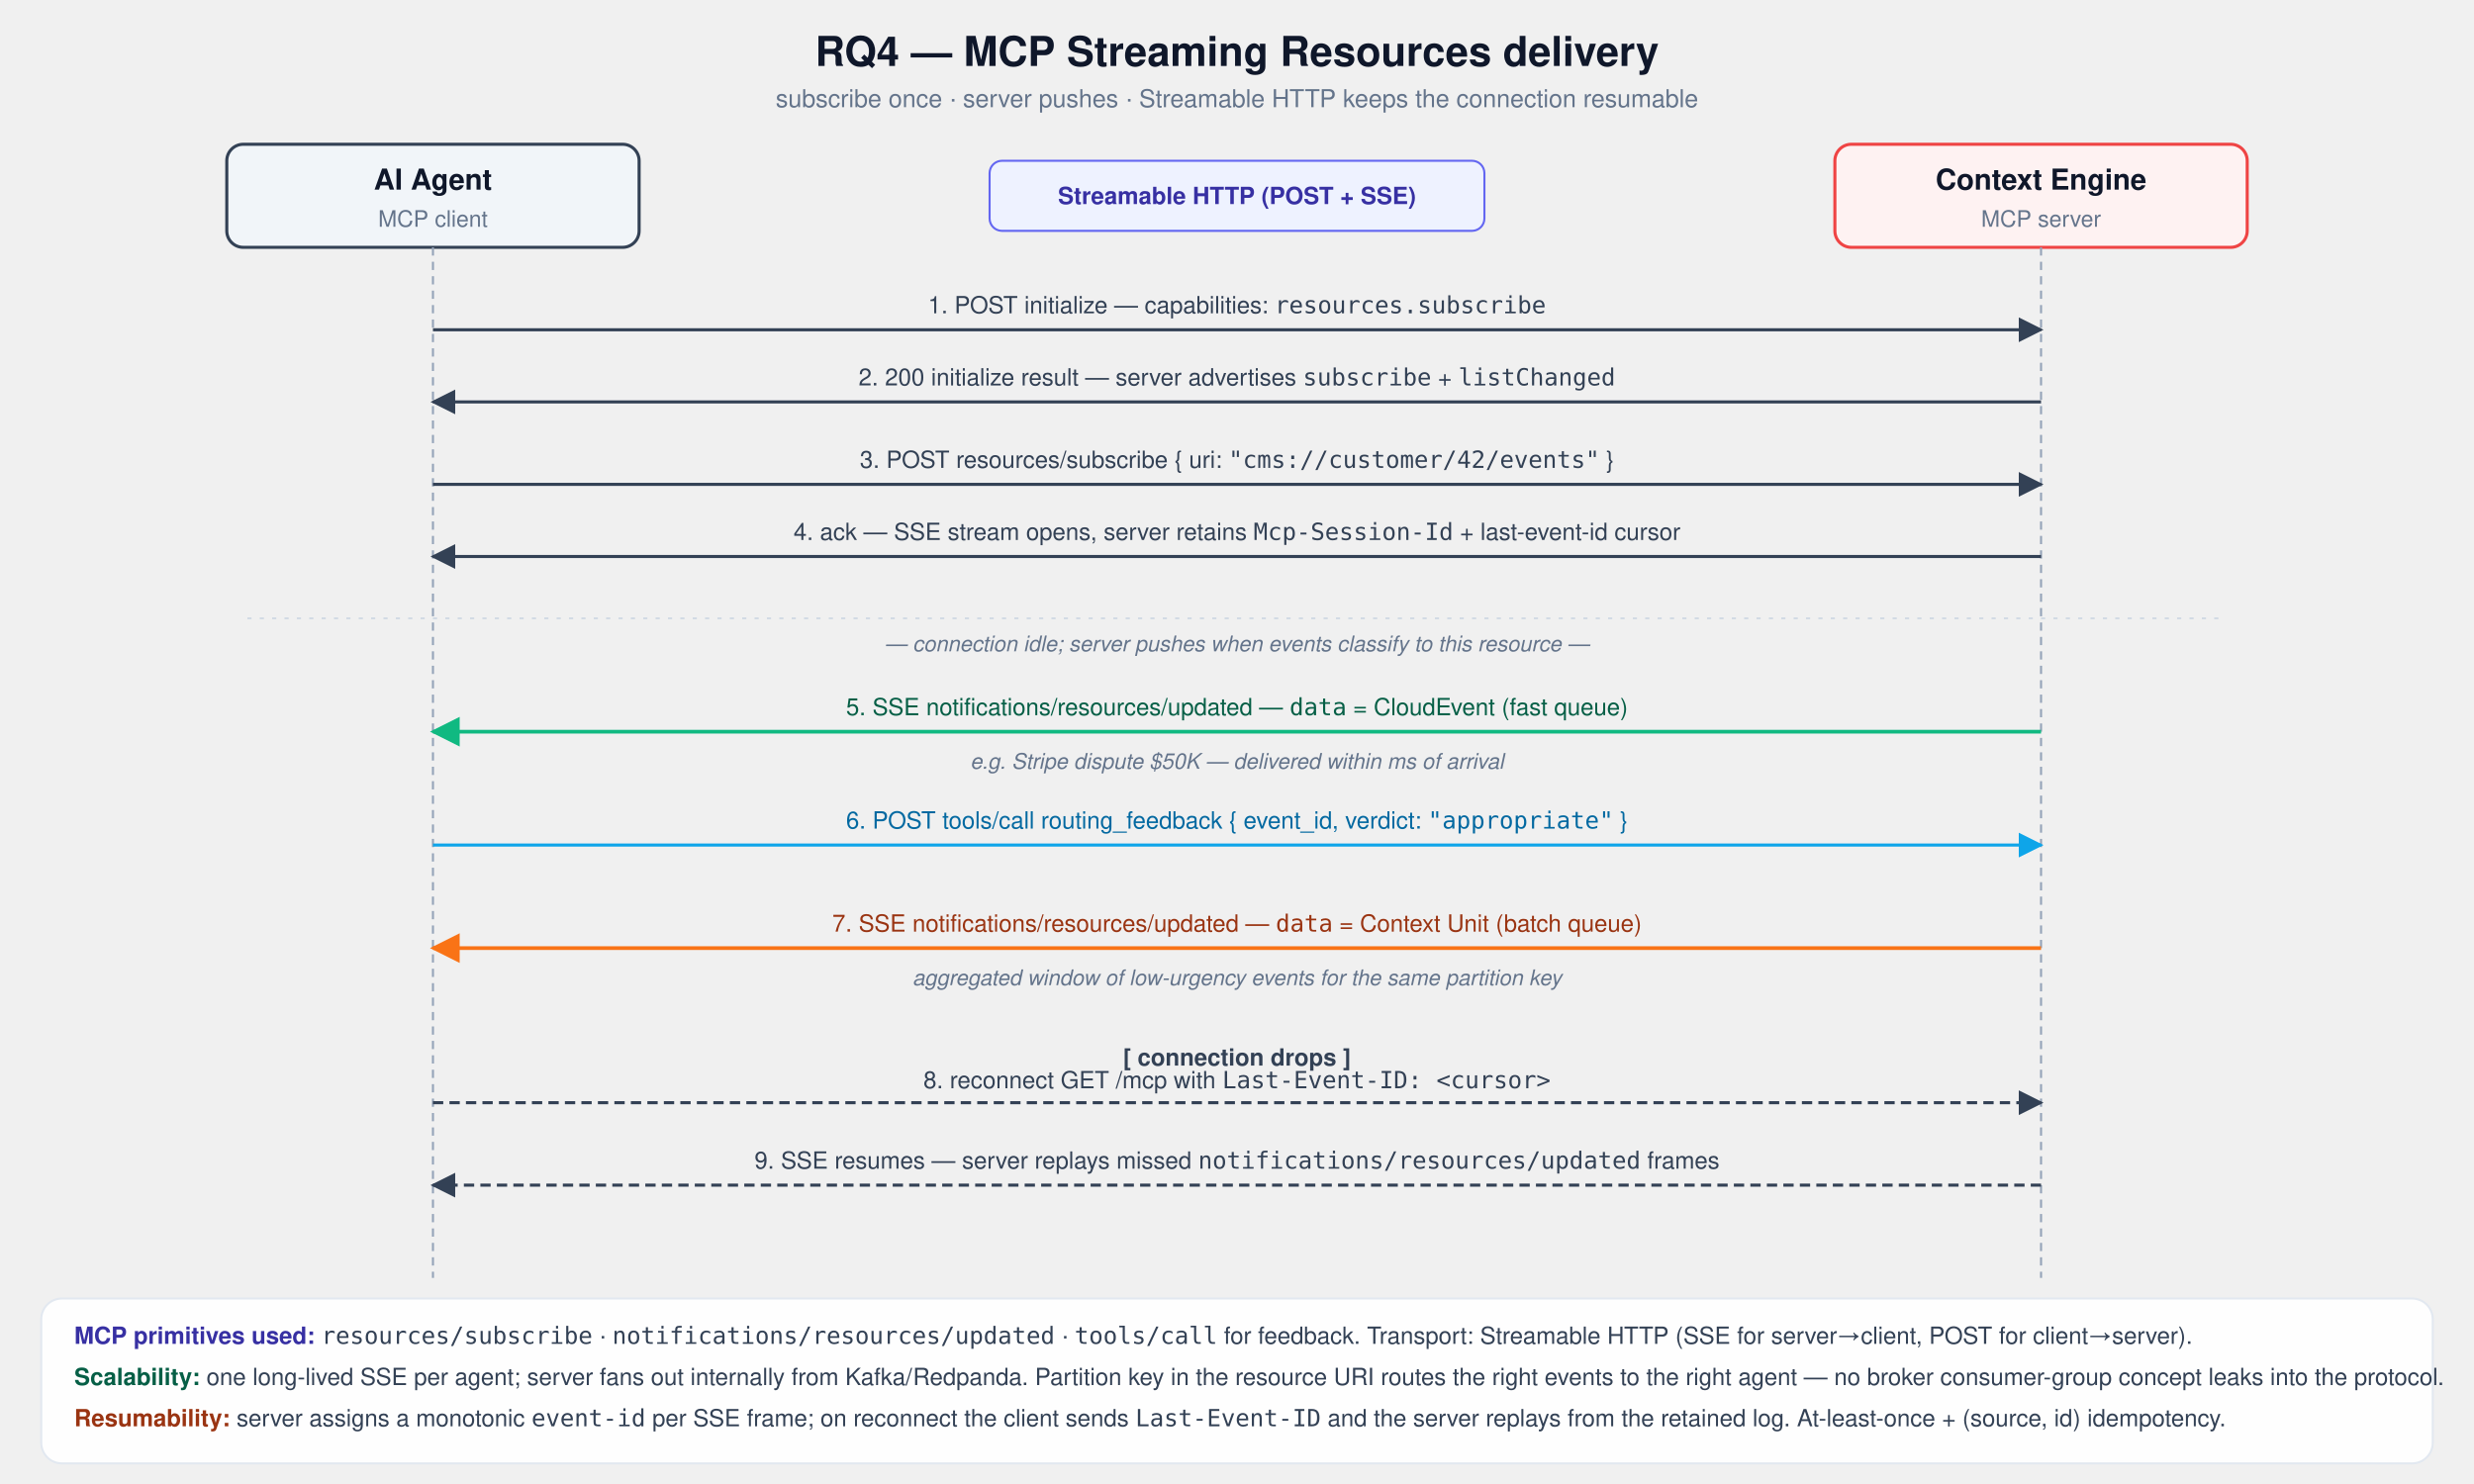
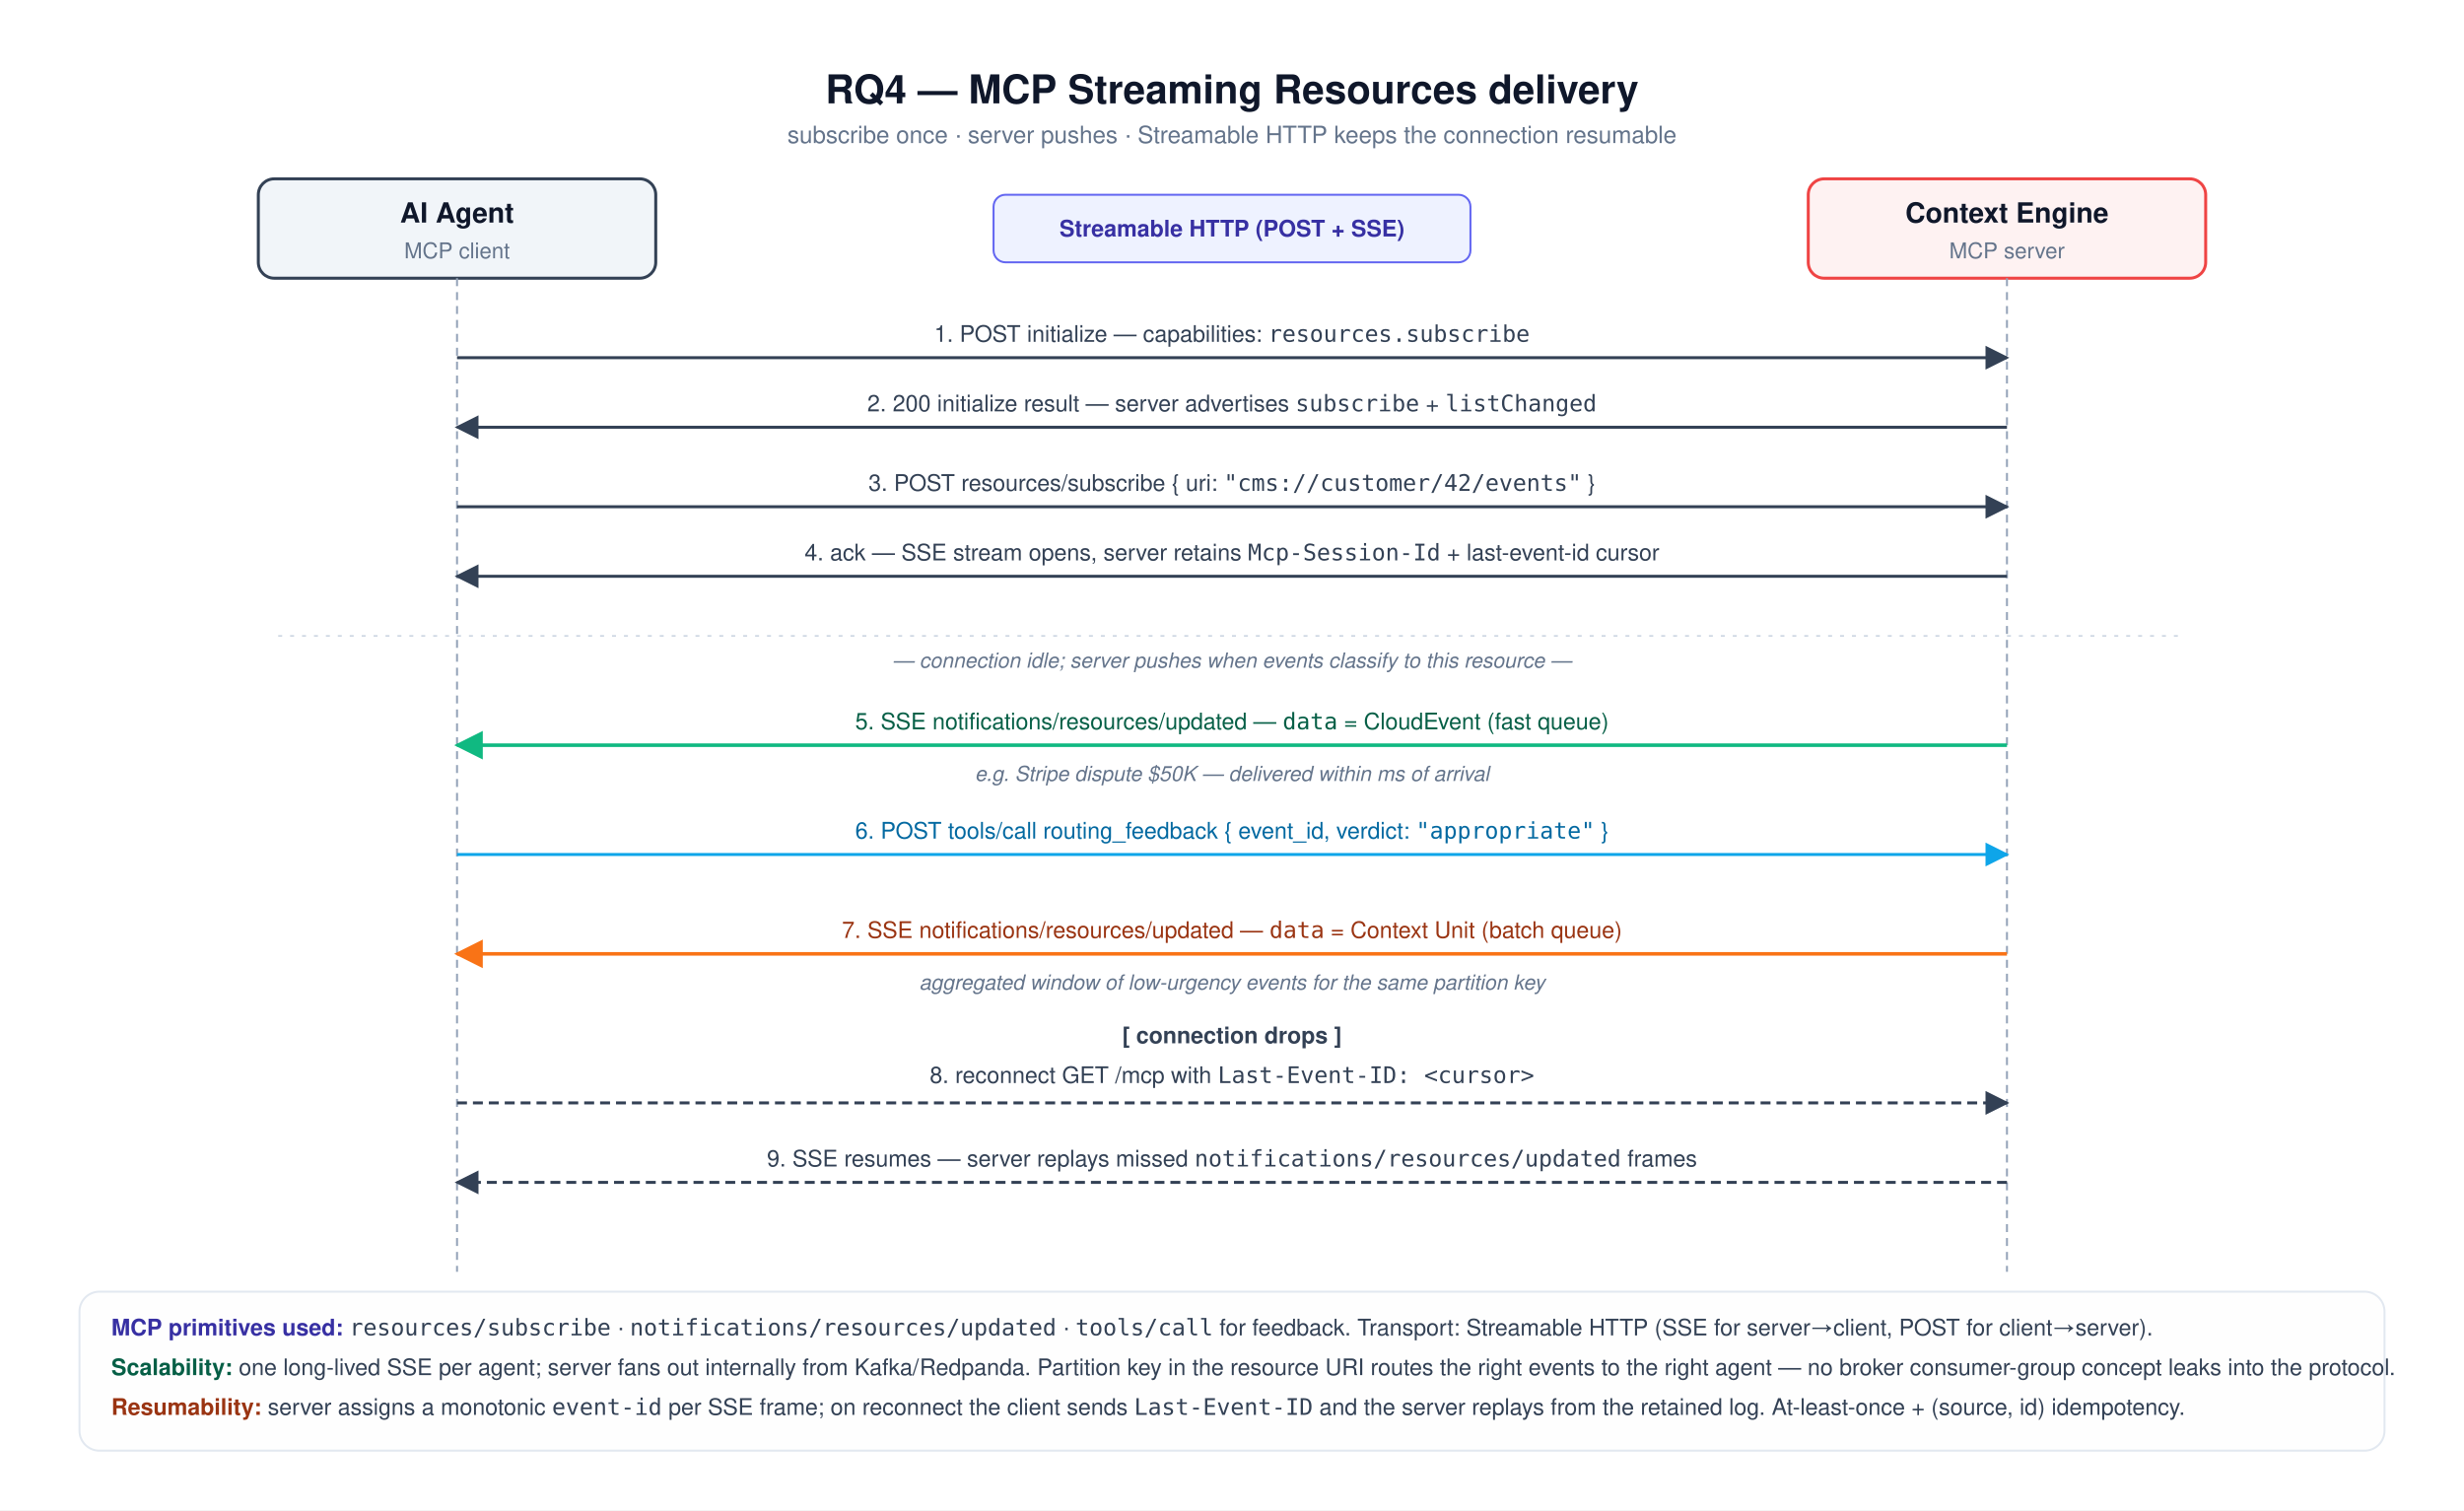
- <svg xmlns="http://www.w3.org/2000/svg" viewBox="0 0 1200 720" font-family="system-ui, -apple-system, 'Segoe UI', Helvetica, Arial, sans-serif">
+ <svg xmlns="http://www.w3.org/2000/svg" viewBox="-20 -20 1240 760" font-family="system-ui, -apple-system, 'Segoe UI', Helvetica, Arial, sans-serif">
  <defs>
    <marker id="arrow" viewBox="0 0 10 10" refX="9" refY="5" markerWidth="8" markerHeight="8" orient="auto-start-reverse">
      <path d="M0,0 L10,5 L0,10 z" fill="#334155" />
    </marker>
    <marker id="arrow-fast" viewBox="0 0 10 10" refX="9" refY="5" markerWidth="8" markerHeight="8" orient="auto-start-reverse">
      <path d="M0,0 L10,5 L0,10 z" fill="#10b981" />
    </marker>
    <marker id="arrow-batch" viewBox="0 0 10 10" refX="9" refY="5" markerWidth="8" markerHeight="8" orient="auto-start-reverse">
      <path d="M0,0 L10,5 L0,10 z" fill="#f97316" />
    </marker>
    <marker id="arrow-feedback" viewBox="0 0 10 10" refX="9" refY="5" markerWidth="8" markerHeight="8" orient="auto-start-reverse">
      <path d="M0,0 L10,5 L0,10 z" fill="#0ea5e9" />
    </marker>
  </defs>
+   <rect x="-20" y="-20" width="1240" height="760" fill="#ffffff" />
  <text x="600" y="32" text-anchor="middle" font-size="20" font-weight="600" fill="#0f172a">RQ4 — MCP Streaming Resources delivery</text>
  <text x="600" y="52" text-anchor="middle" font-size="12" fill="#64748b">subscribe once · server pushes · Streamable HTTP keeps the connection resumable</text>
  <g>
    <rect x="110" y="70" width="200" height="50" rx="8" fill="#f1f5f9" stroke="#334155" stroke-width="1.5" />
    <text x="210" y="92" text-anchor="middle" font-size="14" font-weight="600" fill="#0f172a">AI Agent</text>
    <text x="210" y="110" text-anchor="middle" font-size="11" fill="#64748b">MCP client</text>
    <line x1="210" y1="120" x2="210" y2="620" stroke="#94a3b8" stroke-width="1" stroke-dasharray="4 3" />
  </g>
  <g>
    <rect x="890" y="70" width="200" height="50" rx="8" fill="#fef2f2" stroke="#ef4444" stroke-width="1.5" />
    <text x="990" y="92" text-anchor="middle" font-size="14" font-weight="600" fill="#0f172a">Context Engine</text>
    <text x="990" y="110" text-anchor="middle" font-size="11" fill="#64748b">MCP server</text>
    <line x1="990" y1="120" x2="990" y2="620" stroke="#94a3b8" stroke-width="1" stroke-dasharray="4 3" />
  </g>
  <rect x="480" y="78" width="240" height="34" rx="6" fill="#eef2ff" stroke="#6366f1" stroke-width="1" />
  <text x="600" y="99" text-anchor="middle" font-size="11.5" font-weight="600" fill="#3730a3">Streamable HTTP (POST + SSE)</text>
  <line x1="210" y1="160" x2="990" y2="160" stroke="#334155" stroke-width="1.5" marker-end="url(#arrow)" />
  <text x="600" y="152" text-anchor="middle" font-size="11.5" fill="#334155">1. POST  initialize  — capabilities: <tspan font-family="monospace">resources.subscribe</tspan>
  </text>
  <line x1="990" y1="195" x2="210" y2="195" stroke="#334155" stroke-width="1.5" marker-end="url(#arrow)" />
  <text x="600" y="187" text-anchor="middle" font-size="11.5" fill="#334155">2. 200  initialize result  — server advertises <tspan font-family="monospace">subscribe</tspan> + <tspan font-family="monospace">listChanged</tspan>
  </text>
  <line x1="210" y1="235" x2="990" y2="235" stroke="#334155" stroke-width="1.5" marker-end="url(#arrow)" />
  <text x="600" y="227" text-anchor="middle" font-size="11.5" fill="#334155">3. POST  resources/subscribe  { uri: <tspan font-family="monospace">"cms://customer/42/events"</tspan> }</text>
  <line x1="990" y1="270" x2="210" y2="270" stroke="#334155" stroke-width="1.5" marker-end="url(#arrow)" />
  <text x="600" y="262" text-anchor="middle" font-size="11.5" fill="#334155">4. ack  — SSE stream opens, server retains <tspan font-family="monospace">Mcp-Session-Id</tspan> + last-event-id cursor</text>
  <line x1="120" y1="300" x2="1080" y2="300" stroke="#cbd5e1" stroke-width="0.8" stroke-dasharray="2 4" />
  <text x="600" y="316" text-anchor="middle" font-size="10.5" fill="#64748b" font-style="italic">— connection idle; server pushes when events classify to this resource —</text>
  <line x1="990" y1="355" x2="210" y2="355" stroke="#10b981" stroke-width="1.8" marker-end="url(#arrow-fast)" />
  <text x="600" y="347" text-anchor="middle" font-size="11.5" fill="#065f46">5. SSE  notifications/resources/updated  — <tspan font-family="monospace">data</tspan> = CloudEvent (fast queue)</text>
  <text x="600" y="373" text-anchor="middle" font-size="10.5" fill="#64748b" font-style="italic">e.g. Stripe dispute $50K — delivered within ms of arrival</text>
  <line x1="210" y1="410" x2="990" y2="410" stroke="#0ea5e9" stroke-width="1.5" marker-end="url(#arrow-feedback)" />
  <text x="600" y="402" text-anchor="middle" font-size="11.5" fill="#0369a1">6. POST  tools/call  routing_feedback  { event_id, verdict: <tspan font-family="monospace">"appropriate"</tspan> }</text>
  <line x1="990" y1="460" x2="210" y2="460" stroke="#f97316" stroke-width="1.8" marker-end="url(#arrow-batch)" />
  <text x="600" y="452" text-anchor="middle" font-size="11.5" fill="#9a3412">7. SSE  notifications/resources/updated  — <tspan font-family="monospace">data</tspan> = Context Unit (batch queue)</text>
  <text x="600" y="478" text-anchor="middle" font-size="10.5" fill="#64748b" font-style="italic">aggregated window of low-urgency events for the same partition key</text>
  <line x1="210" y1="535" x2="990" y2="535" stroke="#334155" stroke-width="1.5" stroke-dasharray="5 3" marker-end="url(#arrow)" />
-   <text x="600" y="517" text-anchor="middle" font-size="11.5" fill="#334155" font-weight="600">[ connection drops ]</text>
-   <text x="600" y="528" text-anchor="middle" font-size="11.5" fill="#334155">8. reconnect  GET /mcp  with  <tspan font-family="monospace">Last-Event-ID: &lt;cursor&gt;</tspan>
+   <text x="600" y="505" text-anchor="middle" font-size="11.5" fill="#334155" font-weight="600">[ connection drops ]</text>
+   <text x="600" y="525" text-anchor="middle" font-size="11.5" fill="#334155">8. reconnect  GET /mcp  with  <tspan font-family="monospace">Last-Event-ID: &lt;cursor&gt;</tspan>
  </text>
  <line x1="990" y1="575" x2="210" y2="575" stroke="#334155" stroke-width="1.5" stroke-dasharray="5 3" marker-end="url(#arrow)" />
  <text x="600" y="567" text-anchor="middle" font-size="11.5" fill="#334155">9. SSE resumes — server replays missed <tspan font-family="monospace">notifications/resources/updated</tspan> frames</text>
  <g transform="translate(20, 630)">
    <rect width="1160" height="80" rx="10" fill="#fefefe" stroke="#e2e8f0" />
    <g font-size="11.5" fill="#334155">
      <text x="16" y="22">
        <tspan font-weight="600" fill="#3730a3">MCP primitives used:</tspan>
        <tspan font-family="monospace">resources/subscribe</tspan> · <tspan font-family="monospace">notifications/resources/updated</tspan> · <tspan font-family="monospace">tools/call</tspan> for feedback. Transport: Streamable HTTP (SSE for server→client, POST for client→server).</text>
      <text x="16" y="42">
        <tspan font-weight="600" fill="#065f46">Scalability:</tspan> one long-lived SSE per agent; server fans out internally from Kafka/Redpanda. Partition key in the resource URI routes the right events to the right agent — no broker consumer-group concept leaks into the protocol.</text>
      <text x="16" y="62">
        <tspan font-weight="600" fill="#9a3412">Resumability:</tspan> server assigns a monotonic <tspan font-family="monospace">event-id</tspan> per SSE frame; on reconnect the client sends <tspan font-family="monospace">Last-Event-ID</tspan> and the server replays from the retained log. At-least-once + (source, id) idempotency.</text>
    </g>
  </g>
</svg>
